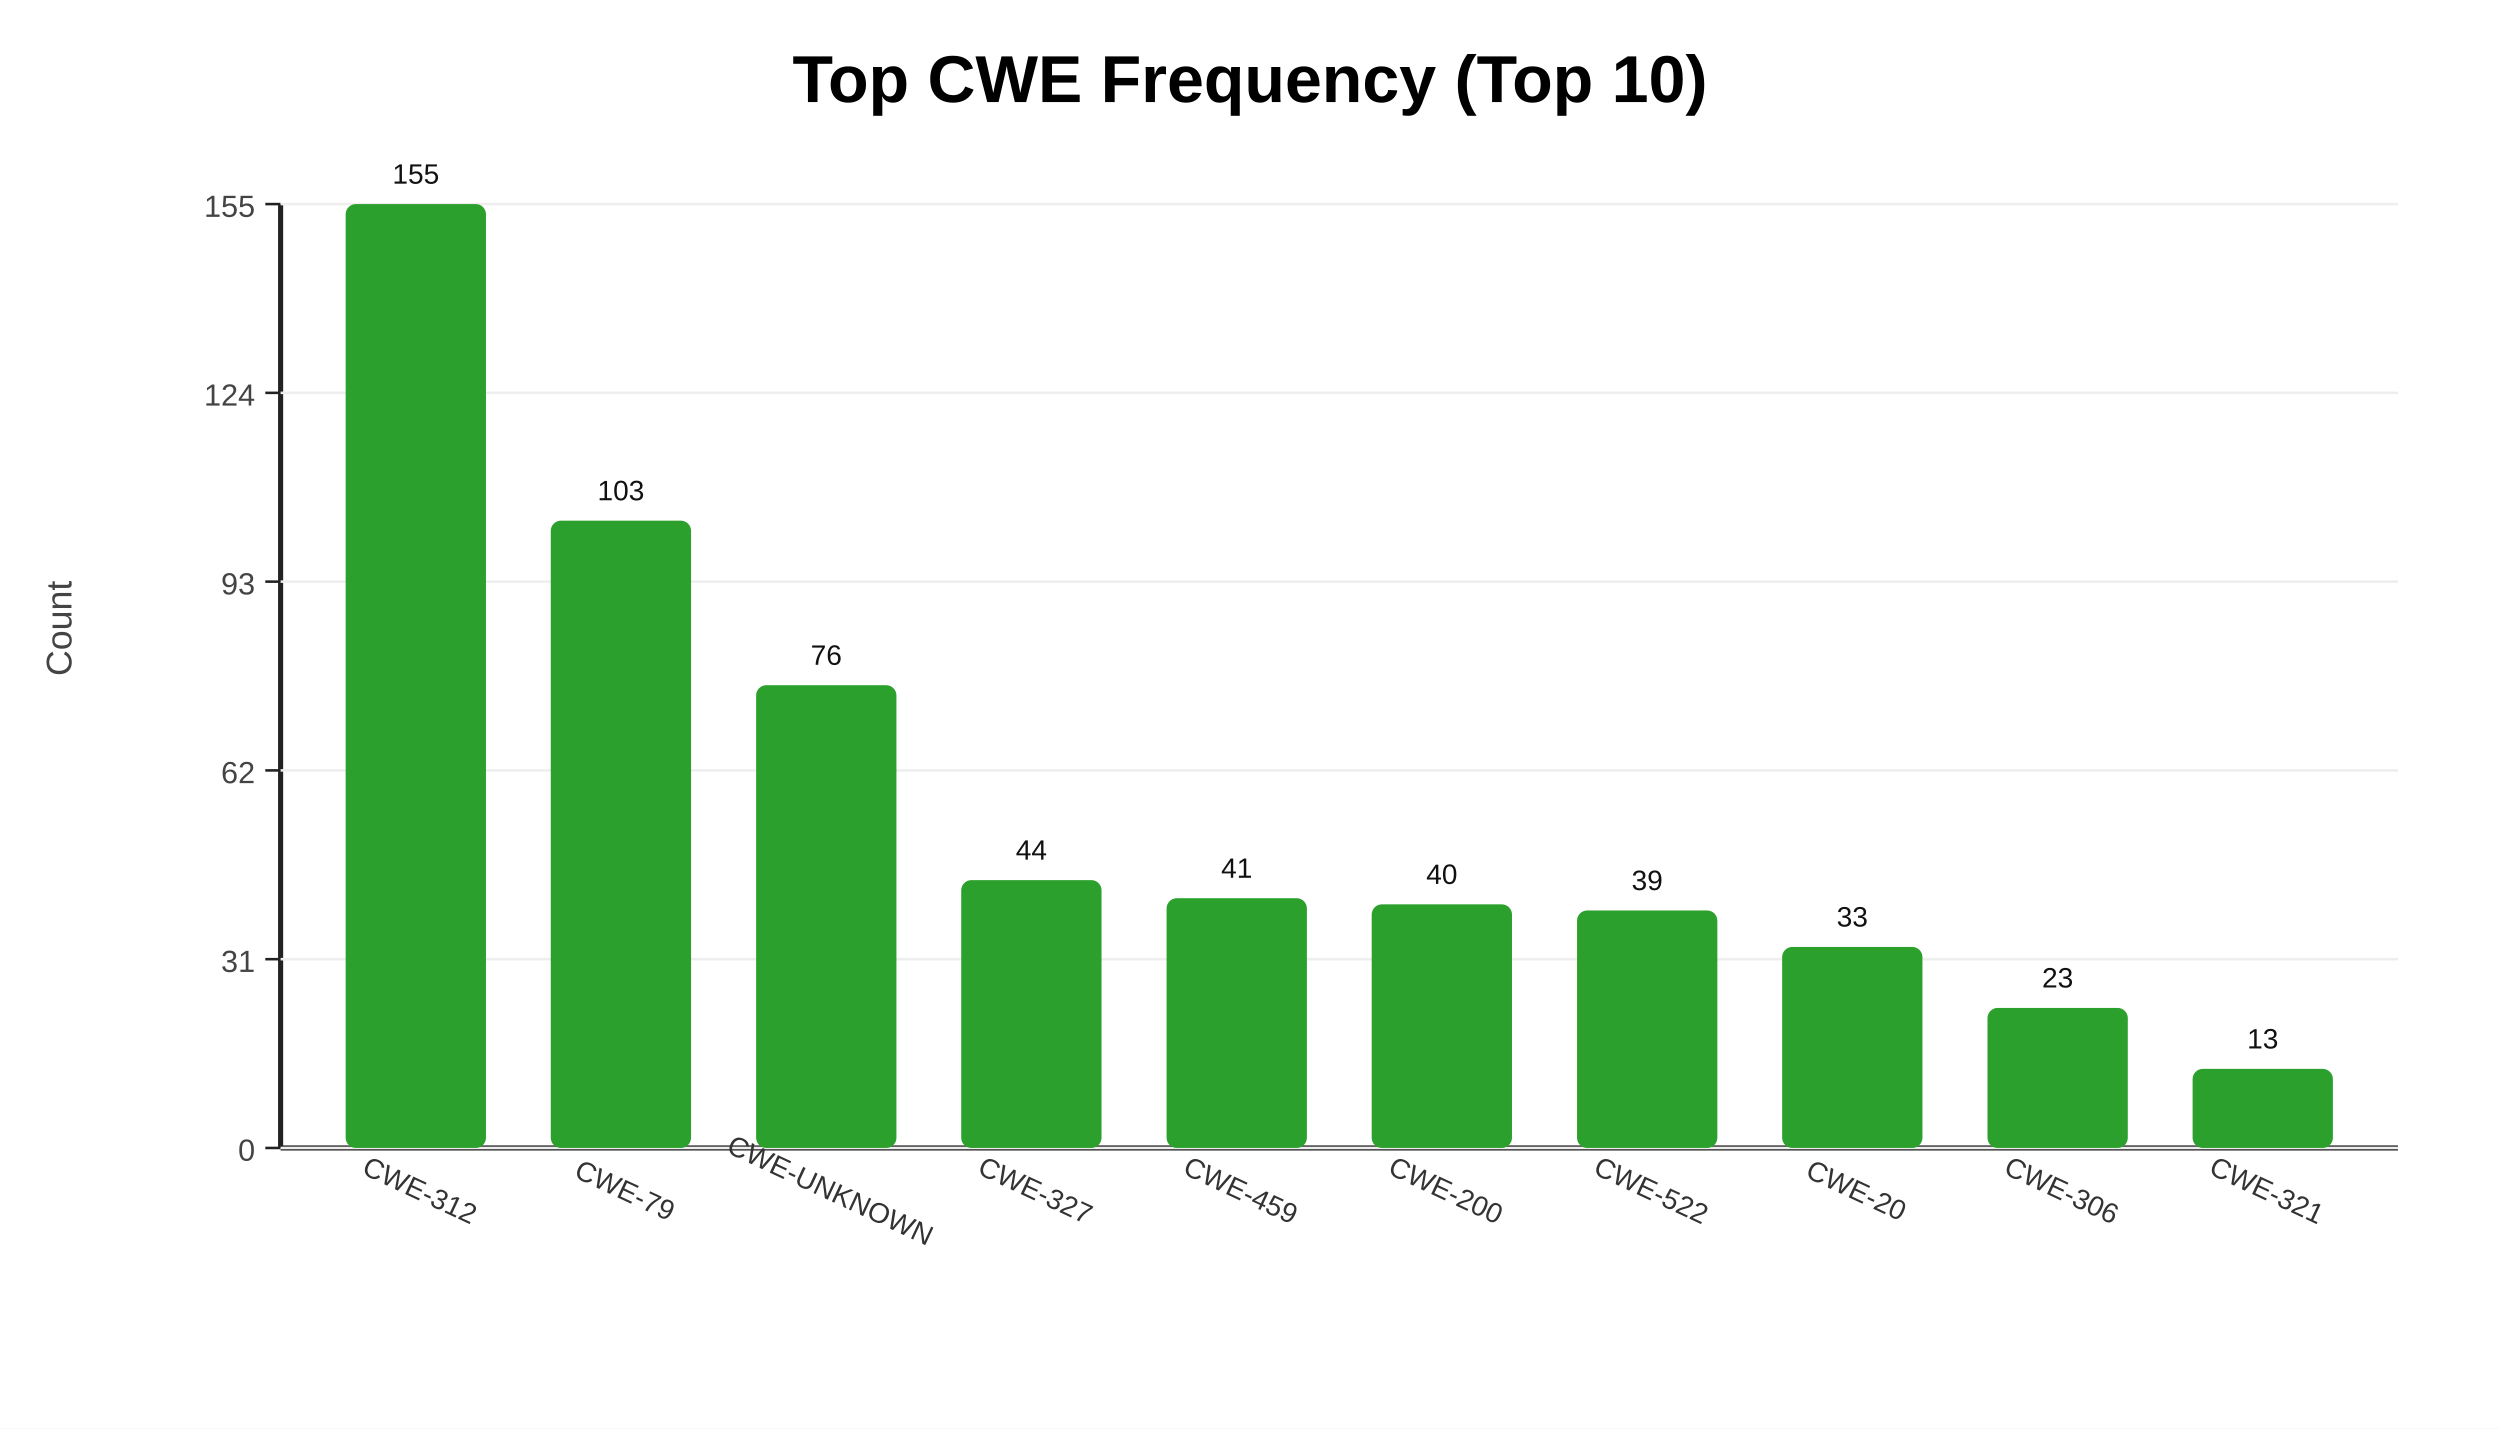
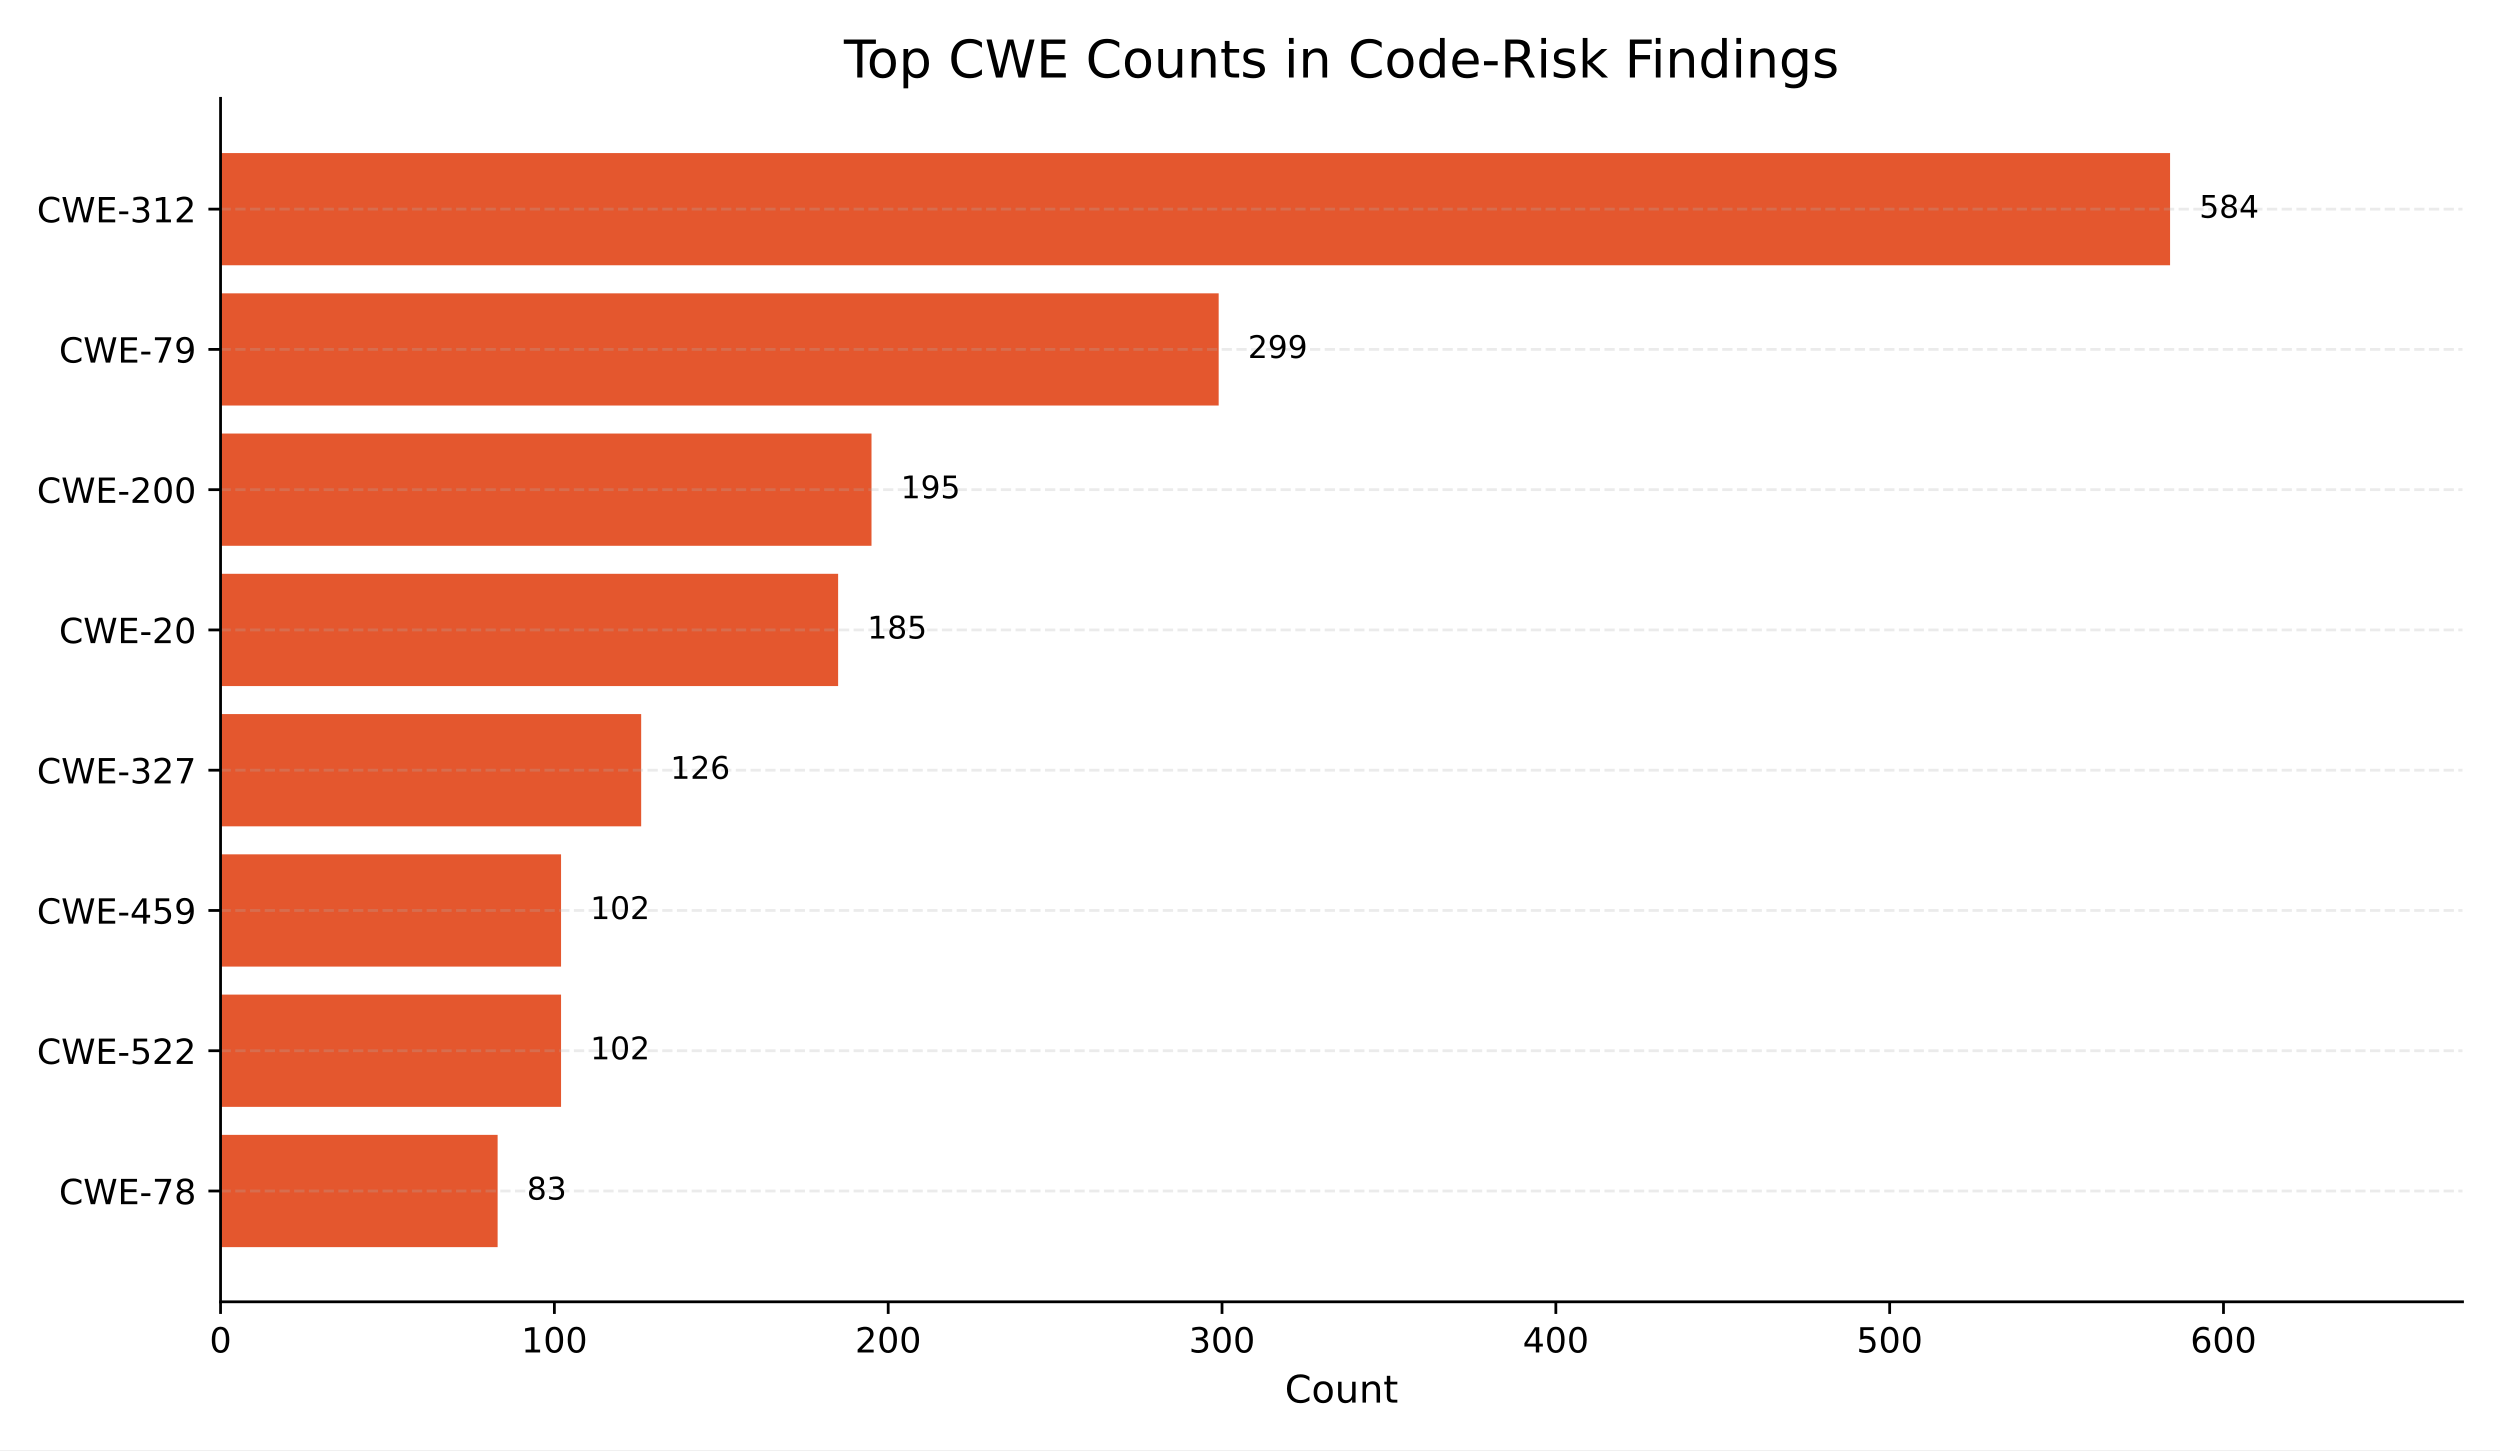
- <svg xmlns="http://www.w3.org/2000/svg" width="980" height="560" viewBox="0 0 980 560">
-   <rect width="100%" height="100%" fill="white" />
-   <text x="490.0" y="40" text-anchor="middle" font-family="Arial" font-size="26" font-weight="700">Top CWE Frequency (Top 10)</text>
-   <line x1="110" y1="450" x2="940" y2="450" stroke="#222" stroke-width="2" />
-   <line x1="110" y1="80" x2="110" y2="450" stroke="#222" stroke-width="2" />
-   <line x1="104" y1="450.0" x2="110" y2="450.0" stroke="#222" stroke-width="1" />
-   <text x="100" y="455.0" text-anchor="end" font-family="Arial" font-size="12" fill="#444">0</text>
-   <line x1="110" y1="450.0" x2="940" y2="450.0" stroke="#eee" stroke-width="1" />
-   <line x1="104" y1="376.0" x2="110" y2="376.0" stroke="#222" stroke-width="1" />
-   <text x="100" y="381.0" text-anchor="end" font-family="Arial" font-size="12" fill="#444">31</text>
-   <line x1="110" y1="376.0" x2="940" y2="376.0" stroke="#eee" stroke-width="1" />
-   <line x1="104" y1="302.0" x2="110" y2="302.0" stroke="#222" stroke-width="1" />
-   <text x="100" y="307.0" text-anchor="end" font-family="Arial" font-size="12" fill="#444">62</text>
-   <line x1="110" y1="302.0" x2="940" y2="302.0" stroke="#eee" stroke-width="1" />
-   <line x1="104" y1="228.0" x2="110" y2="228.0" stroke="#222" stroke-width="1" />
-   <text x="100" y="233.0" text-anchor="end" font-family="Arial" font-size="12" fill="#444">93</text>
-   <line x1="110" y1="228.0" x2="940" y2="228.0" stroke="#eee" stroke-width="1" />
-   <line x1="104" y1="154.0" x2="110" y2="154.0" stroke="#222" stroke-width="1" />
-   <text x="100" y="159.0" text-anchor="end" font-family="Arial" font-size="12" fill="#444">124</text>
-   <line x1="110" y1="154.0" x2="940" y2="154.0" stroke="#eee" stroke-width="1" />
-   <line x1="104" y1="80.0" x2="110" y2="80.0" stroke="#222" stroke-width="1" />
-   <text x="100" y="85.0" text-anchor="end" font-family="Arial" font-size="12" fill="#444">155</text>
-   <line x1="110" y1="80.0" x2="940" y2="80.0" stroke="#eee" stroke-width="1" />
-   <text x="28" y="265.0" transform="rotate(-90 28,265.0)" font-family="Arial" font-size="14" fill="#444">Count</text>
-   <rect x="135.5" y="80.0" width="55" height="370.0" fill="#2ca02c" rx="4" />
-   <text x="163.0" y="72.0" text-anchor="middle" font-family="Arial" font-size="11" fill="#111">155</text>
-   <text x="163.0" y="470" text-anchor="middle" font-family="Arial" font-size="11" fill="#333" transform="rotate(25 163.0,470)">CWE-312</text>
-   <rect x="215.9" y="204.1" width="55" height="245.9" fill="#2ca02c" rx="4" />
-   <text x="243.4" y="196.1" text-anchor="middle" font-family="Arial" font-size="11" fill="#111">103</text>
-   <text x="243.4" y="470" text-anchor="middle" font-family="Arial" font-size="11" fill="#333" transform="rotate(25 243.4,470)">CWE-79</text>
-   <rect x="296.4" y="268.6" width="55" height="181.4" fill="#2ca02c" rx="4" />
-   <text x="323.9" y="260.6" text-anchor="middle" font-family="Arial" font-size="11" fill="#111">76</text>
-   <text x="323.9" y="470" text-anchor="middle" font-family="Arial" font-size="11" fill="#333" transform="rotate(25 323.9,470)">CWE-UNKNOWN</text>
-   <rect x="376.8" y="345.0" width="55" height="105.0" fill="#2ca02c" rx="4" />
-   <text x="404.3" y="337.0" text-anchor="middle" font-family="Arial" font-size="11" fill="#111">44</text>
-   <text x="404.3" y="470" text-anchor="middle" font-family="Arial" font-size="11" fill="#333" transform="rotate(25 404.3,470)">CWE-327</text>
-   <rect x="457.3" y="352.1" width="55" height="97.9" fill="#2ca02c" rx="4" />
-   <text x="484.8" y="344.1" text-anchor="middle" font-family="Arial" font-size="11" fill="#111">41</text>
-   <text x="484.8" y="470" text-anchor="middle" font-family="Arial" font-size="11" fill="#333" transform="rotate(25 484.8,470)">CWE-459</text>
-   <rect x="537.7" y="354.5" width="55" height="95.5" fill="#2ca02c" rx="4" />
-   <text x="565.2" y="346.5" text-anchor="middle" font-family="Arial" font-size="11" fill="#111">40</text>
-   <text x="565.2" y="470" text-anchor="middle" font-family="Arial" font-size="11" fill="#333" transform="rotate(25 565.2,470)">CWE-200</text>
-   <rect x="618.2" y="356.9" width="55" height="93.1" fill="#2ca02c" rx="4" />
-   <text x="645.7" y="348.9" text-anchor="middle" font-family="Arial" font-size="11" fill="#111">39</text>
-   <text x="645.7" y="470" text-anchor="middle" font-family="Arial" font-size="11" fill="#333" transform="rotate(25 645.7,470)">CWE-522</text>
-   <rect x="698.6" y="371.2" width="55" height="78.8" fill="#2ca02c" rx="4" />
-   <text x="726.1" y="363.2" text-anchor="middle" font-family="Arial" font-size="11" fill="#111">33</text>
-   <text x="726.1" y="470" text-anchor="middle" font-family="Arial" font-size="11" fill="#333" transform="rotate(25 726.1,470)">CWE-20</text>
-   <rect x="779.1" y="395.1" width="55" height="54.9" fill="#2ca02c" rx="4" />
-   <text x="806.6" y="387.1" text-anchor="middle" font-family="Arial" font-size="11" fill="#111">23</text>
-   <text x="806.6" y="470" text-anchor="middle" font-family="Arial" font-size="11" fill="#333" transform="rotate(25 806.6,470)">CWE-306</text>
-   <rect x="859.5" y="419.0" width="55" height="31.0" fill="#2ca02c" rx="4" />
-   <text x="887.0" y="411.0" text-anchor="middle" font-family="Arial" font-size="11" fill="#111">13</text>
-   <text x="887.0" y="470" text-anchor="middle" font-family="Arial" font-size="11" fill="#333" transform="rotate(25 887.0,470)">CWE-321</text>
+ <svg xmlns="http://www.w3.org/2000/svg" xmlns:xlink="http://www.w3.org/1999/xlink" width="720pt" height="417.6pt" viewBox="0 0 720 417.6" version="1.1">
+   <defs>
+     <style type="text/css">*{stroke-linejoin: round; stroke-linecap: butt}</style>
+   </defs>
+   <g id="figure_1">
+     <g id="patch_1">
+       <path d="M 0 417.6  L 720 417.6  L 720 0  L 0 0  z " style="fill: #ffffff" />
+     </g>
+     <g id="axes_1">
+       <g id="patch_2">
+         <path d="M 63.52 374.92  L 709.2 374.92  L 709.2 28.32  L 63.52 28.32  z " style="fill: #ffffff" />
+       </g>
+       <g id="patch_3">
+         <path d="M 63.52 359.165  L 143.317 359.165  L 143.317 326.848  L 63.52 326.848  z " clip-path="url(#pd32913b9fb)" style="fill: #e4572e" />
+       </g>
+       <g id="patch_4">
+         <path d="M 63.52 318.769  L 161.583 318.769  L 161.583 286.452  L 63.52 286.452  z " clip-path="url(#pd32913b9fb)" style="fill: #e4572e" />
+       </g>
+       <g id="patch_5">
+         <path d="M 63.52 278.373  L 161.583 278.373  L 161.583 246.056  L 63.52 246.056  z " clip-path="url(#pd32913b9fb)" style="fill: #e4572e" />
+       </g>
+       <g id="patch_6">
+         <path d="M 63.52 237.977  L 184.657 237.977  L 184.657 205.66  L 63.52 205.66  z " clip-path="url(#pd32913b9fb)" style="fill: #e4572e" />
+       </g>
+       <g id="patch_7">
+         <path d="M 63.52 197.58  L 241.38 197.58  L 241.38 165.263  L 63.52 165.263  z " clip-path="url(#pd32913b9fb)" style="fill: #e4572e" />
+       </g>
+       <g id="patch_8">
+         <path d="M 63.52 157.184  L 250.994 157.184  L 250.994 124.867  L 63.52 124.867  z " clip-path="url(#pd32913b9fb)" style="fill: #e4572e" />
+       </g>
+       <g id="patch_9">
+         <path d="M 63.52 116.788  L 350.98 116.788  L 350.98 84.471  L 63.52 84.471  z " clip-path="url(#pd32913b9fb)" style="fill: #e4572e" />
+       </g>
+       <g id="patch_10">
+         <path d="M 63.52 76.392  L 624.981 76.392  L 624.981 44.075  L 63.52 44.075  z " clip-path="url(#pd32913b9fb)" style="fill: #e4572e" />
+       </g>
+       <g id="matplotlib.axis_1">
+         <g id="xtick_1">
+           <g id="line2d_1">
+             <defs>
+               <path id="m3d6d7a81c7" d="M 0 0  L 0 3.5  " style="stroke: #000000; stroke-width: 0.8" />
+             </defs>
+             <g>
+               <use xlink:href="#m3d6d7a81c7" x="63.52" y="374.92" style="stroke: #000000; stroke-width: 0.8" />
+             </g>
+           </g>
+           <g id="text_1">
+             <g transform="translate(60.33875 389.5184) scale(0.1 -0.1)">
+               <defs>
+                 <path id="DejaVuSans-30" d="M 2034 4250  Q 1547 4250 1301 3770  Q 1056 3291 1056 2328  Q 1056 1369 1301 889  Q 1547 409 2034 409  Q 2525 409 2770 889  Q 3016 1369 3016 2328  Q 3016 3291 2770 3770  Q 2525 4250 2034 4250  z M 2034 4750  Q 2819 4750 3233 4129  Q 3647 3509 3647 2328  Q 3647 1150 3233 529  Q 2819 -91 2034 -91  Q 1250 -91 836 529  Q 422 1150 422 2328  Q 422 3509 836 4129  Q 1250 4750 2034 4750  z " transform="scale(0.015625)" />
+               </defs>
+               <use xlink:href="#DejaVuSans-30" />
+             </g>
+           </g>
+         </g>
+         <g id="xtick_2">
+           <g id="line2d_2">
+             <g>
+               <use xlink:href="#m3d6d7a81c7" x="159.661" y="374.92" style="stroke: #000000; stroke-width: 0.8" />
+             </g>
+           </g>
+           <g id="text_2">
+             <g transform="translate(150.1168 389.5184) scale(0.1 -0.1)">
+               <defs>
+                 <path id="DejaVuSans-31" d="M 794 531  L 1825 531  L 1825 4091  L 703 3866  L 703 4441  L 1819 4666  L 2450 4666  L 2450 531  L 3481 531  L 3481 0  L 794 0  L 794 531  z " transform="scale(0.015625)" />
+               </defs>
+               <use xlink:href="#DejaVuSans-31" />
+               <use xlink:href="#DejaVuSans-30" x="63.623" />
+               <use xlink:href="#DejaVuSans-30" x="127.246" />
+             </g>
+           </g>
+         </g>
+         <g id="xtick_3">
+           <g id="line2d_3">
+             <g>
+               <use xlink:href="#m3d6d7a81c7" x="255.801" y="374.92" style="stroke: #000000; stroke-width: 0.8" />
+             </g>
+           </g>
+           <g id="text_3">
+             <g transform="translate(246.2574 389.5184) scale(0.1 -0.1)">
+               <defs>
+                 <path id="DejaVuSans-32" d="M 1228 531  L 3431 531  L 3431 0  L 469 0  L 469 531  Q 828 903 1448 1529  Q 2069 2156 2228 2338  Q 2531 2678 2651 2914  Q 2772 3150 2772 3378  Q 2772 3750 2511 3984  Q 2250 4219 1831 4219  Q 1534 4219 1204 4116  Q 875 4013 500 3803  L 500 4441  Q 881 4594 1212 4672  Q 1544 4750 1819 4750  Q 2544 4750 2975 4387  Q 3406 4025 3406 3419  Q 3406 3131 3298 2873  Q 3191 2616 2906 2266  Q 2828 2175 2409 1742  Q 1991 1309 1228 531  z " transform="scale(0.015625)" />
+               </defs>
+               <use xlink:href="#DejaVuSans-32" />
+               <use xlink:href="#DejaVuSans-30" x="63.623" />
+               <use xlink:href="#DejaVuSans-30" x="127.246" />
+             </g>
+           </g>
+         </g>
+         <g id="xtick_4">
+           <g id="line2d_4">
+             <g>
+               <use xlink:href="#m3d6d7a81c7" x="351.942" y="374.92" style="stroke: #000000; stroke-width: 0.8" />
+             </g>
+           </g>
+           <g id="text_4">
+             <g transform="translate(342.3979 389.5184) scale(0.1 -0.1)">
+               <defs>
+                 <path id="DejaVuSans-33" d="M 2597 2516  Q 3050 2419 3304 2112  Q 3559 1806 3559 1356  Q 3559 666 3084 287  Q 2609 -91 1734 -91  Q 1441 -91 1130 -33  Q 819 25 488 141  L 488 750  Q 750 597 1062 519  Q 1375 441 1716 441  Q 2309 441 2620 675  Q 2931 909 2931 1356  Q 2931 1769 2642 2001  Q 2353 2234 1838 2234  L 1294 2234  L 1294 2753  L 1863 2753  Q 2328 2753 2575 2939  Q 2822 3125 2822 3475  Q 2822 3834 2567 4026  Q 2313 4219 1838 4219  Q 1578 4219 1281 4162  Q 984 4106 628 3988  L 628 4550  Q 988 4650 1302 4700  Q 1616 4750 1894 4750  Q 2613 4750 3031 4423  Q 3450 4097 3450 3541  Q 3450 3153 3228 2886  Q 3006 2619 2597 2516  z " transform="scale(0.015625)" />
+               </defs>
+               <use xlink:href="#DejaVuSans-33" />
+               <use xlink:href="#DejaVuSans-30" x="63.623" />
+               <use xlink:href="#DejaVuSans-30" x="127.246" />
+             </g>
+           </g>
+         </g>
+         <g id="xtick_5">
+           <g id="line2d_5">
+             <g>
+               <use xlink:href="#m3d6d7a81c7" x="448.082" y="374.92" style="stroke: #000000; stroke-width: 0.8" />
+             </g>
+           </g>
+           <g id="text_5">
+             <g transform="translate(438.5385 389.5184) scale(0.1 -0.1)">
+               <defs>
+                 <path id="DejaVuSans-34" d="M 2419 4116  L 825 1625  L 2419 1625  L 2419 4116  z M 2253 4666  L 3047 4666  L 3047 1625  L 3713 1625  L 3713 1100  L 3047 1100  L 3047 0  L 2419 0  L 2419 1100  L 313 1100  L 313 1709  L 2253 4666  z " transform="scale(0.015625)" />
+               </defs>
+               <use xlink:href="#DejaVuSans-34" />
+               <use xlink:href="#DejaVuSans-30" x="63.623" />
+               <use xlink:href="#DejaVuSans-30" x="127.246" />
+             </g>
+           </g>
+         </g>
+         <g id="xtick_6">
+           <g id="line2d_6">
+             <g>
+               <use xlink:href="#m3d6d7a81c7" x="544.223" y="374.92" style="stroke: #000000; stroke-width: 0.8" />
+             </g>
+           </g>
+           <g id="text_6">
+             <g transform="translate(534.679 389.5184) scale(0.1 -0.1)">
+               <defs>
+                 <path id="DejaVuSans-35" d="M 691 4666  L 3169 4666  L 3169 4134  L 1269 4134  L 1269 2991  Q 1406 3038 1543 3061  Q 1681 3084 1819 3084  Q 2600 3084 3056 2656  Q 3513 2228 3513 1497  Q 3513 744 3044 326  Q 2575 -91 1722 -91  Q 1428 -91 1123 -41  Q 819 9 494 109  L 494 744  Q 775 591 1075 516  Q 1375 441 1709 441  Q 2250 441 2565 725  Q 2881 1009 2881 1497  Q 2881 1984 2565 2268  Q 2250 2553 1709 2553  Q 1456 2553 1204 2497  Q 953 2441 691 2322  L 691 4666  z " transform="scale(0.015625)" />
+               </defs>
+               <use xlink:href="#DejaVuSans-35" />
+               <use xlink:href="#DejaVuSans-30" x="63.623" />
+               <use xlink:href="#DejaVuSans-30" x="127.246" />
+             </g>
+           </g>
+         </g>
+         <g id="xtick_7">
+           <g id="line2d_7">
+             <g>
+               <use xlink:href="#m3d6d7a81c7" x="640.363" y="374.92" style="stroke: #000000; stroke-width: 0.8" />
+             </g>
+           </g>
+           <g id="text_7">
+             <g transform="translate(630.8196 389.5184) scale(0.1 -0.1)">
+               <defs>
+                 <path id="DejaVuSans-36" d="M 2113 2584  Q 1688 2584 1439 2293  Q 1191 2003 1191 1497  Q 1191 994 1439 701  Q 1688 409 2113 409  Q 2538 409 2786 701  Q 3034 994 3034 1497  Q 3034 2003 2786 2293  Q 2538 2584 2113 2584  z M 3366 4563  L 3366 3988  Q 3128 4100 2886 4159  Q 2644 4219 2406 4219  Q 1781 4219 1451 3797  Q 1122 3375 1075 2522  Q 1259 2794 1537 2939  Q 1816 3084 2150 3084  Q 2853 3084 3261 2657  Q 3669 2231 3669 1497  Q 3669 778 3244 343  Q 2819 -91 2113 -91  Q 1303 -91 875 529  Q 447 1150 447 2328  Q 447 3434 972 4092  Q 1497 4750 2381 4750  Q 2619 4750 2861 4703  Q 3103 4656 3366 4563  z " transform="scale(0.015625)" />
+               </defs>
+               <use xlink:href="#DejaVuSans-36" />
+               <use xlink:href="#DejaVuSans-30" x="63.623" />
+               <use xlink:href="#DejaVuSans-30" x="127.246" />
+             </g>
+           </g>
+         </g>
+         <g id="text_8">
+           <g transform="translate(370.0267 403.9564) scale(0.11 -0.11)">
+             <defs>
+               <path id="DejaVuSans-43" d="M 4122 4306  L 4122 3641  Q 3803 3938 3442 4084  Q 3081 4231 2675 4231  Q 1875 4231 1450 3742  Q 1025 3253 1025 2328  Q 1025 1406 1450 917  Q 1875 428 2675 428  Q 3081 428 3442 575  Q 3803 722 4122 1019  L 4122 359  Q 3791 134 3420 21  Q 3050 -91 2638 -91  Q 1578 -91 968 557  Q 359 1206 359 2328  Q 359 3453 968 4101  Q 1578 4750 2638 4750  Q 3056 4750 3426 4639  Q 3797 4528 4122 4306  z " transform="scale(0.015625)" />
+               <path id="DejaVuSans-6f" d="M 1959 3097  Q 1497 3097 1228 2736  Q 959 2375 959 1747  Q 959 1119 1226 758  Q 1494 397 1959 397  Q 2419 397 2687 759  Q 2956 1122 2956 1747  Q 2956 2369 2687 2733  Q 2419 3097 1959 3097  z M 1959 3584  Q 2709 3584 3137 3096  Q 3566 2609 3566 1747  Q 3566 888 3137 398  Q 2709 -91 1959 -91  Q 1206 -91 779 398  Q 353 888 353 1747  Q 353 2609 779 3096  Q 1206 3584 1959 3584  z " transform="scale(0.015625)" />
+               <path id="DejaVuSans-75" d="M 544 1381  L 544 3500  L 1119 3500  L 1119 1403  Q 1119 906 1312 657  Q 1506 409 1894 409  Q 2359 409 2629 706  Q 2900 1003 2900 1516  L 2900 3500  L 3475 3500  L 3475 0  L 2900 0  L 2900 538  Q 2691 219 2414 64  Q 2138 -91 1772 -91  Q 1169 -91 856 284  Q 544 659 544 1381  z M 1991 3584  L 1991 3584  z " transform="scale(0.015625)" />
+               <path id="DejaVuSans-6e" d="M 3513 2113  L 3513 0  L 2938 0  L 2938 2094  Q 2938 2591 2744 2837  Q 2550 3084 2163 3084  Q 1697 3084 1428 2787  Q 1159 2491 1159 1978  L 1159 0  L 581 0  L 581 3500  L 1159 3500  L 1159 2956  Q 1366 3272 1645 3428  Q 1925 3584 2291 3584  Q 2894 3584 3203 3211  Q 3513 2838 3513 2113  z " transform="scale(0.015625)" />
+               <path id="DejaVuSans-74" d="M 1172 4494  L 1172 3500  L 2356 3500  L 2356 3053  L 1172 3053  L 1172 1153  Q 1172 725 1289 603  Q 1406 481 1766 481  L 2356 481  L 2356 0  L 1766 0  Q 1100 0 847 248  Q 594 497 594 1153  L 594 3053  L 172 3053  L 172 3500  L 594 3500  L 594 4494  L 1172 4494  z " transform="scale(0.015625)" />
+             </defs>
+             <use xlink:href="#DejaVuSans-43" />
+             <use xlink:href="#DejaVuSans-6f" x="69.824" />
+             <use xlink:href="#DejaVuSans-75" x="131.006" />
+             <use xlink:href="#DejaVuSans-6e" x="194.385" />
+             <use xlink:href="#DejaVuSans-74" x="257.764" />
+           </g>
+         </g>
+       </g>
+       <g id="matplotlib.axis_2">
+         <g id="ytick_1">
+           <g id="line2d_8">
+             <path d="M 63.52 343.007  L 709.2 343.007  " clip-path="url(#pd32913b9fb)" style="fill: none; stroke-dasharray: 2.96,1.28; stroke-dashoffset: 0; stroke: #b0b0b0; stroke-opacity: 0.25; stroke-width: 0.8" />
+           </g>
+           <g id="line2d_9">
+             <defs>
+               <path id="m8aaff7848e" d="M 0 0  L -3.5 0  " style="stroke: #000000; stroke-width: 0.8" />
+             </defs>
+             <g>
+               <use xlink:href="#m8aaff7848e" x="63.52" y="343.007" style="stroke: #000000; stroke-width: 0.8" />
+             </g>
+           </g>
+           <g id="text_9">
+             <g transform="translate(16.99813 346.8062) scale(0.1 -0.1)">
+               <defs>
+                 <path id="DejaVuSans-57" d="M 213 4666  L 850 4666  L 1831 722  L 2809 4666  L 3519 4666  L 4500 722  L 5478 4666  L 6119 4666  L 4947 0  L 4153 0  L 3169 4050  L 2175 0  L 1381 0  L 213 4666  z " transform="scale(0.015625)" />
+                 <path id="DejaVuSans-45" d="M 628 4666  L 3578 4666  L 3578 4134  L 1259 4134  L 1259 2753  L 3481 2753  L 3481 2222  L 1259 2222  L 1259 531  L 3634 531  L 3634 0  L 628 0  L 628 4666  z " transform="scale(0.015625)" />
+                 <path id="DejaVuSans-2d" d="M 313 2009  L 1997 2009  L 1997 1497  L 313 1497  L 313 2009  z " transform="scale(0.015625)" />
+                 <path id="DejaVuSans-37" d="M 525 4666  L 3525 4666  L 3525 4397  L 1831 0  L 1172 0  L 2766 4134  L 525 4134  L 525 4666  z " transform="scale(0.015625)" />
+                 <path id="DejaVuSans-38" d="M 2034 2216  Q 1584 2216 1326 1975  Q 1069 1734 1069 1313  Q 1069 891 1326 650  Q 1584 409 2034 409  Q 2484 409 2743 651  Q 3003 894 3003 1313  Q 3003 1734 2745 1975  Q 2488 2216 2034 2216  z M 1403 2484  Q 997 2584 770 2862  Q 544 3141 544 3541  Q 544 4100 942 4425  Q 1341 4750 2034 4750  Q 2731 4750 3128 4425  Q 3525 4100 3525 3541  Q 3525 3141 3298 2862  Q 3072 2584 2669 2484  Q 3125 2378 3379 2068  Q 3634 1759 3634 1313  Q 3634 634 3220 271  Q 2806 -91 2034 -91  Q 1263 -91 848 271  Q 434 634 434 1313  Q 434 1759 690 2068  Q 947 2378 1403 2484  z M 1172 3481  Q 1172 3119 1398 2916  Q 1625 2713 2034 2713  Q 2441 2713 2670 2916  Q 2900 3119 2900 3481  Q 2900 3844 2670 4047  Q 2441 4250 2034 4250  Q 1625 4250 1398 4047  Q 1172 3844 1172 3481  z " transform="scale(0.015625)" />
+               </defs>
+               <use xlink:href="#DejaVuSans-43" />
+               <use xlink:href="#DejaVuSans-57" x="69.824" />
+               <use xlink:href="#DejaVuSans-45" x="168.701" />
+               <use xlink:href="#DejaVuSans-2d" x="231.885" />
+               <use xlink:href="#DejaVuSans-37" x="267.969" />
+               <use xlink:href="#DejaVuSans-38" x="331.592" />
+             </g>
+           </g>
+         </g>
+         <g id="ytick_2">
+           <g id="line2d_10">
+             <path d="M 63.52 302.611  L 709.2 302.611  " clip-path="url(#pd32913b9fb)" style="fill: none; stroke-dasharray: 2.96,1.28; stroke-dashoffset: 0; stroke: #b0b0b0; stroke-opacity: 0.25; stroke-width: 0.8" />
+           </g>
+           <g id="line2d_11">
+             <g>
+               <use xlink:href="#m8aaff7848e" x="63.52" y="302.611" style="stroke: #000000; stroke-width: 0.8" />
+             </g>
+           </g>
+           <g id="text_10">
+             <g transform="translate(10.63562 306.4099) scale(0.1 -0.1)">
+               <use xlink:href="#DejaVuSans-43" />
+               <use xlink:href="#DejaVuSans-57" x="69.824" />
+               <use xlink:href="#DejaVuSans-45" x="168.701" />
+               <use xlink:href="#DejaVuSans-2d" x="231.885" />
+               <use xlink:href="#DejaVuSans-35" x="267.969" />
+               <use xlink:href="#DejaVuSans-32" x="331.592" />
+               <use xlink:href="#DejaVuSans-32" x="395.215" />
+             </g>
+           </g>
+         </g>
+         <g id="ytick_3">
+           <g id="line2d_12">
+             <path d="M 63.52 262.214  L 709.2 262.214  " clip-path="url(#pd32913b9fb)" style="fill: none; stroke-dasharray: 2.96,1.28; stroke-dashoffset: 0; stroke: #b0b0b0; stroke-opacity: 0.25; stroke-width: 0.8" />
+           </g>
+           <g id="line2d_13">
+             <g>
+               <use xlink:href="#m8aaff7848e" x="63.52" y="262.214" style="stroke: #000000; stroke-width: 0.8" />
+             </g>
+           </g>
+           <g id="text_11">
+             <g transform="translate(10.63562 266.0136) scale(0.1 -0.1)">
+               <defs>
+                 <path id="DejaVuSans-39" d="M 703 97  L 703 672  Q 941 559 1184 500  Q 1428 441 1663 441  Q 2288 441 2617 861  Q 2947 1281 2994 2138  Q 2813 1869 2534 1725  Q 2256 1581 1919 1581  Q 1219 1581 811 2004  Q 403 2428 403 3163  Q 403 3881 828 4315  Q 1253 4750 1959 4750  Q 2769 4750 3195 4129  Q 3622 3509 3622 2328  Q 3622 1225 3098 567  Q 2575 -91 1691 -91  Q 1453 -91 1209 -44  Q 966 3 703 97  z M 1959 2075  Q 2384 2075 2632 2365  Q 2881 2656 2881 3163  Q 2881 3666 2632 3958  Q 2384 4250 1959 4250  Q 1534 4250 1286 3958  Q 1038 3666 1038 3163  Q 1038 2656 1286 2365  Q 1534 2075 1959 2075  z " transform="scale(0.015625)" />
+               </defs>
+               <use xlink:href="#DejaVuSans-43" />
+               <use xlink:href="#DejaVuSans-57" x="69.824" />
+               <use xlink:href="#DejaVuSans-45" x="168.701" />
+               <use xlink:href="#DejaVuSans-2d" x="231.885" />
+               <use xlink:href="#DejaVuSans-34" x="267.969" />
+               <use xlink:href="#DejaVuSans-35" x="331.592" />
+               <use xlink:href="#DejaVuSans-39" x="395.215" />
+             </g>
+           </g>
+         </g>
+         <g id="ytick_4">
+           <g id="line2d_14">
+             <path d="M 63.52 221.818  L 709.2 221.818  " clip-path="url(#pd32913b9fb)" style="fill: none; stroke-dasharray: 2.96,1.28; stroke-dashoffset: 0; stroke: #b0b0b0; stroke-opacity: 0.25; stroke-width: 0.8" />
+           </g>
+           <g id="line2d_15">
+             <g>
+               <use xlink:href="#m8aaff7848e" x="63.52" y="221.818" style="stroke: #000000; stroke-width: 0.8" />
+             </g>
+           </g>
+           <g id="text_12">
+             <g transform="translate(10.63562 225.6174) scale(0.1 -0.1)">
+               <use xlink:href="#DejaVuSans-43" />
+               <use xlink:href="#DejaVuSans-57" x="69.824" />
+               <use xlink:href="#DejaVuSans-45" x="168.701" />
+               <use xlink:href="#DejaVuSans-2d" x="231.885" />
+               <use xlink:href="#DejaVuSans-33" x="267.969" />
+               <use xlink:href="#DejaVuSans-32" x="331.592" />
+               <use xlink:href="#DejaVuSans-37" x="395.215" />
+             </g>
+           </g>
+         </g>
+         <g id="ytick_5">
+           <g id="line2d_16">
+             <path d="M 63.52 181.422  L 709.2 181.422  " clip-path="url(#pd32913b9fb)" style="fill: none; stroke-dasharray: 2.96,1.28; stroke-dashoffset: 0; stroke: #b0b0b0; stroke-opacity: 0.25; stroke-width: 0.8" />
+           </g>
+           <g id="line2d_17">
+             <g>
+               <use xlink:href="#m8aaff7848e" x="63.52" y="181.422" style="stroke: #000000; stroke-width: 0.8" />
+             </g>
+           </g>
+           <g id="text_13">
+             <g transform="translate(16.99813 185.2211) scale(0.1 -0.1)">
+               <use xlink:href="#DejaVuSans-43" />
+               <use xlink:href="#DejaVuSans-57" x="69.824" />
+               <use xlink:href="#DejaVuSans-45" x="168.701" />
+               <use xlink:href="#DejaVuSans-2d" x="231.885" />
+               <use xlink:href="#DejaVuSans-32" x="267.969" />
+               <use xlink:href="#DejaVuSans-30" x="331.592" />
+             </g>
+           </g>
+         </g>
+         <g id="ytick_6">
+           <g id="line2d_18">
+             <path d="M 63.52 141.026  L 709.2 141.026  " clip-path="url(#pd32913b9fb)" style="fill: none; stroke-dasharray: 2.96,1.28; stroke-dashoffset: 0; stroke: #b0b0b0; stroke-opacity: 0.25; stroke-width: 0.8" />
+           </g>
+           <g id="line2d_19">
+             <g>
+               <use xlink:href="#m8aaff7848e" x="63.52" y="141.026" style="stroke: #000000; stroke-width: 0.8" />
+             </g>
+           </g>
+           <g id="text_14">
+             <g transform="translate(10.63562 144.8248) scale(0.1 -0.1)">
+               <use xlink:href="#DejaVuSans-43" />
+               <use xlink:href="#DejaVuSans-57" x="69.824" />
+               <use xlink:href="#DejaVuSans-45" x="168.701" />
+               <use xlink:href="#DejaVuSans-2d" x="231.885" />
+               <use xlink:href="#DejaVuSans-32" x="267.969" />
+               <use xlink:href="#DejaVuSans-30" x="331.592" />
+               <use xlink:href="#DejaVuSans-30" x="395.215" />
+             </g>
+           </g>
+         </g>
+         <g id="ytick_7">
+           <g id="line2d_20">
+             <path d="M 63.52 100.629  L 709.2 100.629  " clip-path="url(#pd32913b9fb)" style="fill: none; stroke-dasharray: 2.96,1.28; stroke-dashoffset: 0; stroke: #b0b0b0; stroke-opacity: 0.25; stroke-width: 0.8" />
+           </g>
+           <g id="line2d_21">
+             <g>
+               <use xlink:href="#m8aaff7848e" x="63.52" y="100.629" style="stroke: #000000; stroke-width: 0.8" />
+             </g>
+           </g>
+           <g id="text_15">
+             <g transform="translate(16.99813 104.4285) scale(0.1 -0.1)">
+               <use xlink:href="#DejaVuSans-43" />
+               <use xlink:href="#DejaVuSans-57" x="69.824" />
+               <use xlink:href="#DejaVuSans-45" x="168.701" />
+               <use xlink:href="#DejaVuSans-2d" x="231.885" />
+               <use xlink:href="#DejaVuSans-37" x="267.969" />
+               <use xlink:href="#DejaVuSans-39" x="331.592" />
+             </g>
+           </g>
+         </g>
+         <g id="ytick_8">
+           <g id="line2d_22">
+             <path d="M 63.52 60.233  L 709.2 60.233  " clip-path="url(#pd32913b9fb)" style="fill: none; stroke-dasharray: 2.96,1.28; stroke-dashoffset: 0; stroke: #b0b0b0; stroke-opacity: 0.25; stroke-width: 0.8" />
+           </g>
+           <g id="line2d_23">
+             <g>
+               <use xlink:href="#m8aaff7848e" x="63.52" y="60.233" style="stroke: #000000; stroke-width: 0.8" />
+             </g>
+           </g>
+           <g id="text_16">
+             <g transform="translate(10.63562 64.03227) scale(0.1 -0.1)">
+               <use xlink:href="#DejaVuSans-43" />
+               <use xlink:href="#DejaVuSans-57" x="69.824" />
+               <use xlink:href="#DejaVuSans-45" x="168.701" />
+               <use xlink:href="#DejaVuSans-2d" x="231.885" />
+               <use xlink:href="#DejaVuSans-33" x="267.969" />
+               <use xlink:href="#DejaVuSans-31" x="331.592" />
+               <use xlink:href="#DejaVuSans-32" x="395.215" />
+             </g>
+           </g>
+         </g>
+       </g>
+       <g id="patch_11">
+         <path d="M 63.52 374.92  L 63.52 28.32  " style="fill: none; stroke: #000000; stroke-width: 0.8; stroke-linejoin: miter; stroke-linecap: square" />
+       </g>
+       <g id="patch_12">
+         <path d="M 63.52 374.92  L 709.2 374.92  " style="fill: none; stroke: #000000; stroke-width: 0.8; stroke-linejoin: miter; stroke-linecap: square" />
+       </g>
+       <g id="text_17">
+         <g transform="translate(151.7386 345.4904) scale(0.09 -0.09)">
+           <use xlink:href="#DejaVuSans-38" />
+           <use xlink:href="#DejaVuSans-33" x="63.623" />
+         </g>
+       </g>
+       <g id="text_18">
+         <g transform="translate(170.0053 305.0941) scale(0.09 -0.09)">
+           <use xlink:href="#DejaVuSans-31" />
+           <use xlink:href="#DejaVuSans-30" x="63.623" />
+           <use xlink:href="#DejaVuSans-32" x="127.246" />
+         </g>
+       </g>
+       <g id="text_19">
+         <g transform="translate(170.0053 264.6978) scale(0.09 -0.09)">
+           <use xlink:href="#DejaVuSans-31" />
+           <use xlink:href="#DejaVuSans-30" x="63.623" />
+           <use xlink:href="#DejaVuSans-32" x="127.246" />
+         </g>
+       </g>
+       <g id="text_20">
+         <g transform="translate(193.079 224.3016) scale(0.09 -0.09)">
+           <use xlink:href="#DejaVuSans-31" />
+           <use xlink:href="#DejaVuSans-32" x="63.623" />
+           <use xlink:href="#DejaVuSans-36" x="127.246" />
+         </g>
+       </g>
+       <g id="text_21">
+         <g transform="translate(249.8019 183.9053) scale(0.09 -0.09)">
+           <use xlink:href="#DejaVuSans-31" />
+           <use xlink:href="#DejaVuSans-38" x="63.623" />
+           <use xlink:href="#DejaVuSans-35" x="127.246" />
+         </g>
+       </g>
+       <g id="text_22">
+         <g transform="translate(259.416 143.509) scale(0.09 -0.09)">
+           <use xlink:href="#DejaVuSans-31" />
+           <use xlink:href="#DejaVuSans-39" x="63.623" />
+           <use xlink:href="#DejaVuSans-35" x="127.246" />
+         </g>
+       </g>
+       <g id="text_23">
+         <g transform="translate(359.4022 103.1128) scale(0.09 -0.09)">
+           <use xlink:href="#DejaVuSans-32" />
+           <use xlink:href="#DejaVuSans-39" x="63.623" />
+           <use xlink:href="#DejaVuSans-39" x="127.246" />
+         </g>
+       </g>
+       <g id="text_24">
+         <g transform="translate(633.4028 62.71649) scale(0.09 -0.09)">
+           <use xlink:href="#DejaVuSans-35" />
+           <use xlink:href="#DejaVuSans-38" x="63.623" />
+           <use xlink:href="#DejaVuSans-34" x="127.246" />
+         </g>
+       </g>
+       <g id="text_25">
+         <g transform="translate(243.0514 22.32) scale(0.15 -0.15)">
+           <defs>
+             <path id="DejaVuSans-54" d="M -19 4666  L 3928 4666  L 3928 4134  L 2272 4134  L 2272 0  L 1638 0  L 1638 4134  L -19 4134  L -19 4666  z " transform="scale(0.015625)" />
+             <path id="DejaVuSans-70" d="M 1159 525  L 1159 -1331  L 581 -1331  L 581 3500  L 1159 3500  L 1159 2969  Q 1341 3281 1617 3432  Q 1894 3584 2278 3584  Q 2916 3584 3314 3078  Q 3713 2572 3713 1747  Q 3713 922 3314 415  Q 2916 -91 2278 -91  Q 1894 -91 1617 61  Q 1341 213 1159 525  z M 3116 1747  Q 3116 2381 2855 2742  Q 2594 3103 2138 3103  Q 1681 3103 1420 2742  Q 1159 2381 1159 1747  Q 1159 1113 1420 752  Q 1681 391 2138 391  Q 2594 391 2855 752  Q 3116 1113 3116 1747  z " transform="scale(0.015625)" />
+             <path id="DejaVuSans-20" transform="scale(0.015625)" />
+             <path id="DejaVuSans-73" d="M 2834 3397  L 2834 2853  Q 2591 2978 2328 3040  Q 2066 3103 1784 3103  Q 1356 3103 1142 2972  Q 928 2841 928 2578  Q 928 2378 1081 2264  Q 1234 2150 1697 2047  L 1894 2003  Q 2506 1872 2764 1633  Q 3022 1394 3022 966  Q 3022 478 2636 193  Q 2250 -91 1575 -91  Q 1294 -91 989 -36  Q 684 19 347 128  L 347 722  Q 666 556 975 473  Q 1284 391 1588 391  Q 1994 391 2212 530  Q 2431 669 2431 922  Q 2431 1156 2273 1281  Q 2116 1406 1581 1522  L 1381 1569  Q 847 1681 609 1914  Q 372 2147 372 2553  Q 372 3047 722 3315  Q 1072 3584 1716 3584  Q 2034 3584 2315 3537  Q 2597 3491 2834 3397  z " transform="scale(0.015625)" />
+             <path id="DejaVuSans-69" d="M 603 3500  L 1178 3500  L 1178 0  L 603 0  L 603 3500  z M 603 4863  L 1178 4863  L 1178 4134  L 603 4134  L 603 4863  z " transform="scale(0.015625)" />
+             <path id="DejaVuSans-64" d="M 2906 2969  L 2906 4863  L 3481 4863  L 3481 0  L 2906 0  L 2906 525  Q 2725 213 2448 61  Q 2172 -91 1784 -91  Q 1150 -91 751 415  Q 353 922 353 1747  Q 353 2572 751 3078  Q 1150 3584 1784 3584  Q 2172 3584 2448 3432  Q 2725 3281 2906 2969  z M 947 1747  Q 947 1113 1208 752  Q 1469 391 1925 391  Q 2381 391 2643 752  Q 2906 1113 2906 1747  Q 2906 2381 2643 2742  Q 2381 3103 1925 3103  Q 1469 3103 1208 2742  Q 947 2381 947 1747  z " transform="scale(0.015625)" />
+             <path id="DejaVuSans-65" d="M 3597 1894  L 3597 1613  L 953 1613  Q 991 1019 1311 708  Q 1631 397 2203 397  Q 2534 397 2845 478  Q 3156 559 3463 722  L 3463 178  Q 3153 47 2828 -22  Q 2503 -91 2169 -91  Q 1331 -91 842 396  Q 353 884 353 1716  Q 353 2575 817 3079  Q 1281 3584 2069 3584  Q 2775 3584 3186 3129  Q 3597 2675 3597 1894  z M 3022 2063  Q 3016 2534 2758 2815  Q 2500 3097 2075 3097  Q 1594 3097 1305 2825  Q 1016 2553 972 2059  L 3022 2063  z " transform="scale(0.015625)" />
+             <path id="DejaVuSans-52" d="M 2841 2188  Q 3044 2119 3236 1894  Q 3428 1669 3622 1275  L 4263 0  L 3584 0  L 2988 1197  Q 2756 1666 2539 1819  Q 2322 1972 1947 1972  L 1259 1972  L 1259 0  L 628 0  L 628 4666  L 2053 4666  Q 2853 4666 3247 4331  Q 3641 3997 3641 3322  Q 3641 2881 3436 2590  Q 3231 2300 2841 2188  z M 1259 4147  L 1259 2491  L 2053 2491  Q 2509 2491 2742 2702  Q 2975 2913 2975 3322  Q 2975 3731 2742 3939  Q 2509 4147 2053 4147  L 1259 4147  z " transform="scale(0.015625)" />
+             <path id="DejaVuSans-6b" d="M 581 4863  L 1159 4863  L 1159 1991  L 2875 3500  L 3609 3500  L 1753 1863  L 3688 0  L 2938 0  L 1159 1709  L 1159 0  L 581 0  L 581 4863  z " transform="scale(0.015625)" />
+             <path id="DejaVuSans-46" d="M 628 4666  L 3309 4666  L 3309 4134  L 1259 4134  L 1259 2759  L 3109 2759  L 3109 2228  L 1259 2228  L 1259 0  L 628 0  L 628 4666  z " transform="scale(0.015625)" />
+             <path id="DejaVuSans-67" d="M 2906 1791  Q 2906 2416 2648 2759  Q 2391 3103 1925 3103  Q 1463 3103 1205 2759  Q 947 2416 947 1791  Q 947 1169 1205 825  Q 1463 481 1925 481  Q 2391 481 2648 825  Q 2906 1169 2906 1791  z M 3481 434  Q 3481 -459 3084 -895  Q 2688 -1331 1869 -1331  Q 1566 -1331 1297 -1286  Q 1028 -1241 775 -1147  L 775 -588  Q 1028 -725 1275 -790  Q 1522 -856 1778 -856  Q 2344 -856 2625 -561  Q 2906 -266 2906 331  L 2906 616  Q 2728 306 2450 153  Q 2172 0 1784 0  Q 1141 0 747 490  Q 353 981 353 1791  Q 353 2603 747 3093  Q 1141 3584 1784 3584  Q 2172 3584 2450 3431  Q 2728 3278 2906 2969  L 2906 3500  L 3481 3500  L 3481 434  z " transform="scale(0.015625)" />
+           </defs>
+           <use xlink:href="#DejaVuSans-54" />
+           <use xlink:href="#DejaVuSans-6f" x="44.084" />
+           <use xlink:href="#DejaVuSans-70" x="105.266" />
+           <use xlink:href="#DejaVuSans-20" x="168.742" />
+           <use xlink:href="#DejaVuSans-43" x="200.529" />
+           <use xlink:href="#DejaVuSans-57" x="270.354" />
+           <use xlink:href="#DejaVuSans-45" x="369.23" />
+           <use xlink:href="#DejaVuSans-20" x="432.414" />
+           <use xlink:href="#DejaVuSans-43" x="464.201" />
+           <use xlink:href="#DejaVuSans-6f" x="534.025" />
+           <use xlink:href="#DejaVuSans-75" x="595.207" />
+           <use xlink:href="#DejaVuSans-6e" x="658.586" />
+           <use xlink:href="#DejaVuSans-74" x="721.965" />
+           <use xlink:href="#DejaVuSans-73" x="761.174" />
+           <use xlink:href="#DejaVuSans-20" x="813.273" />
+           <use xlink:href="#DejaVuSans-69" x="845.061" />
+           <use xlink:href="#DejaVuSans-6e" x="872.844" />
+           <use xlink:href="#DejaVuSans-20" x="936.223" />
+           <use xlink:href="#DejaVuSans-43" x="968.01" />
+           <use xlink:href="#DejaVuSans-6f" x="1037.834" />
+           <use xlink:href="#DejaVuSans-64" x="1099.016" />
+           <use xlink:href="#DejaVuSans-65" x="1162.492" />
+           <use xlink:href="#DejaVuSans-2d" x="1224.016" />
+           <use xlink:href="#DejaVuSans-52" x="1260.1" />
+           <use xlink:href="#DejaVuSans-69" x="1329.582" />
+           <use xlink:href="#DejaVuSans-73" x="1357.365" />
+           <use xlink:href="#DejaVuSans-6b" x="1409.465" />
+           <use xlink:href="#DejaVuSans-20" x="1467.375" />
+           <use xlink:href="#DejaVuSans-46" x="1499.162" />
+           <use xlink:href="#DejaVuSans-69" x="1549.432" />
+           <use xlink:href="#DejaVuSans-6e" x="1577.215" />
+           <use xlink:href="#DejaVuSans-64" x="1640.594" />
+           <use xlink:href="#DejaVuSans-69" x="1704.07" />
+           <use xlink:href="#DejaVuSans-6e" x="1731.854" />
+           <use xlink:href="#DejaVuSans-67" x="1795.232" />
+           <use xlink:href="#DejaVuSans-73" x="1858.709" />
+         </g>
+       </g>
+     </g>
+   </g>
+   <defs>
+     <clipPath id="pd32913b9fb">
+       <rect x="63.52" y="28.32" width="645.68" height="346.6" />
+     </clipPath>
+   </defs>
</svg>
